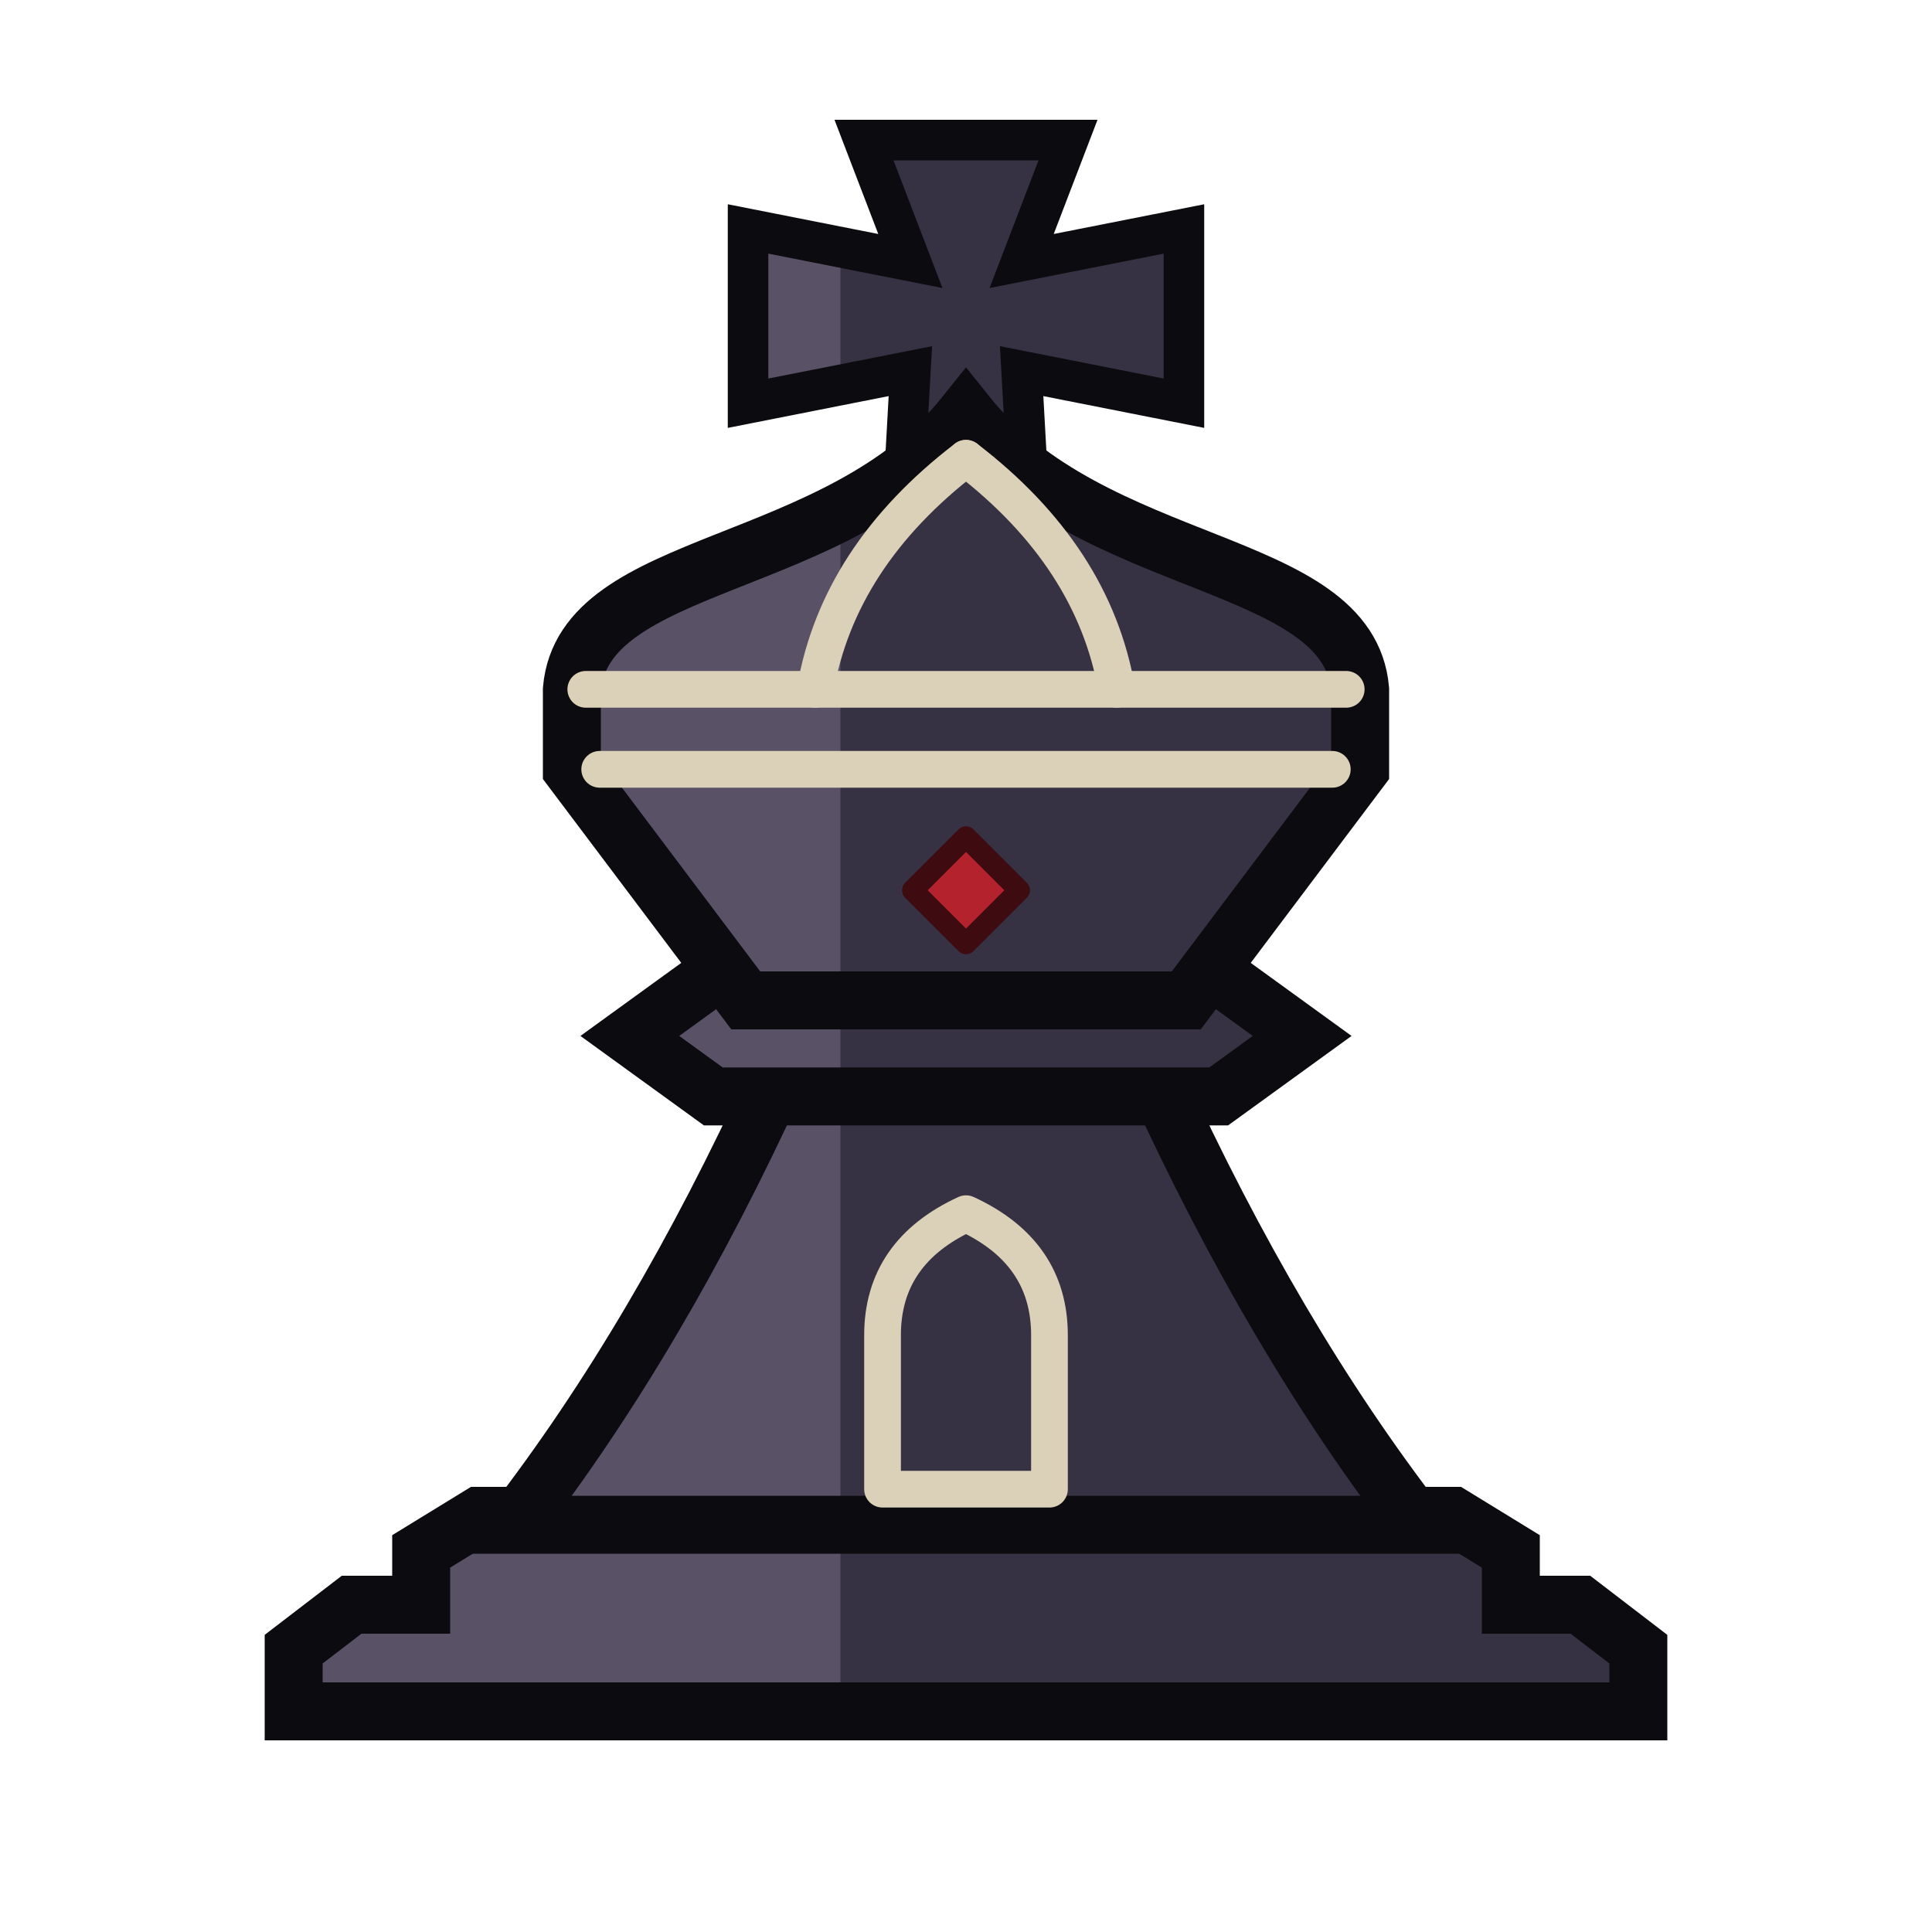
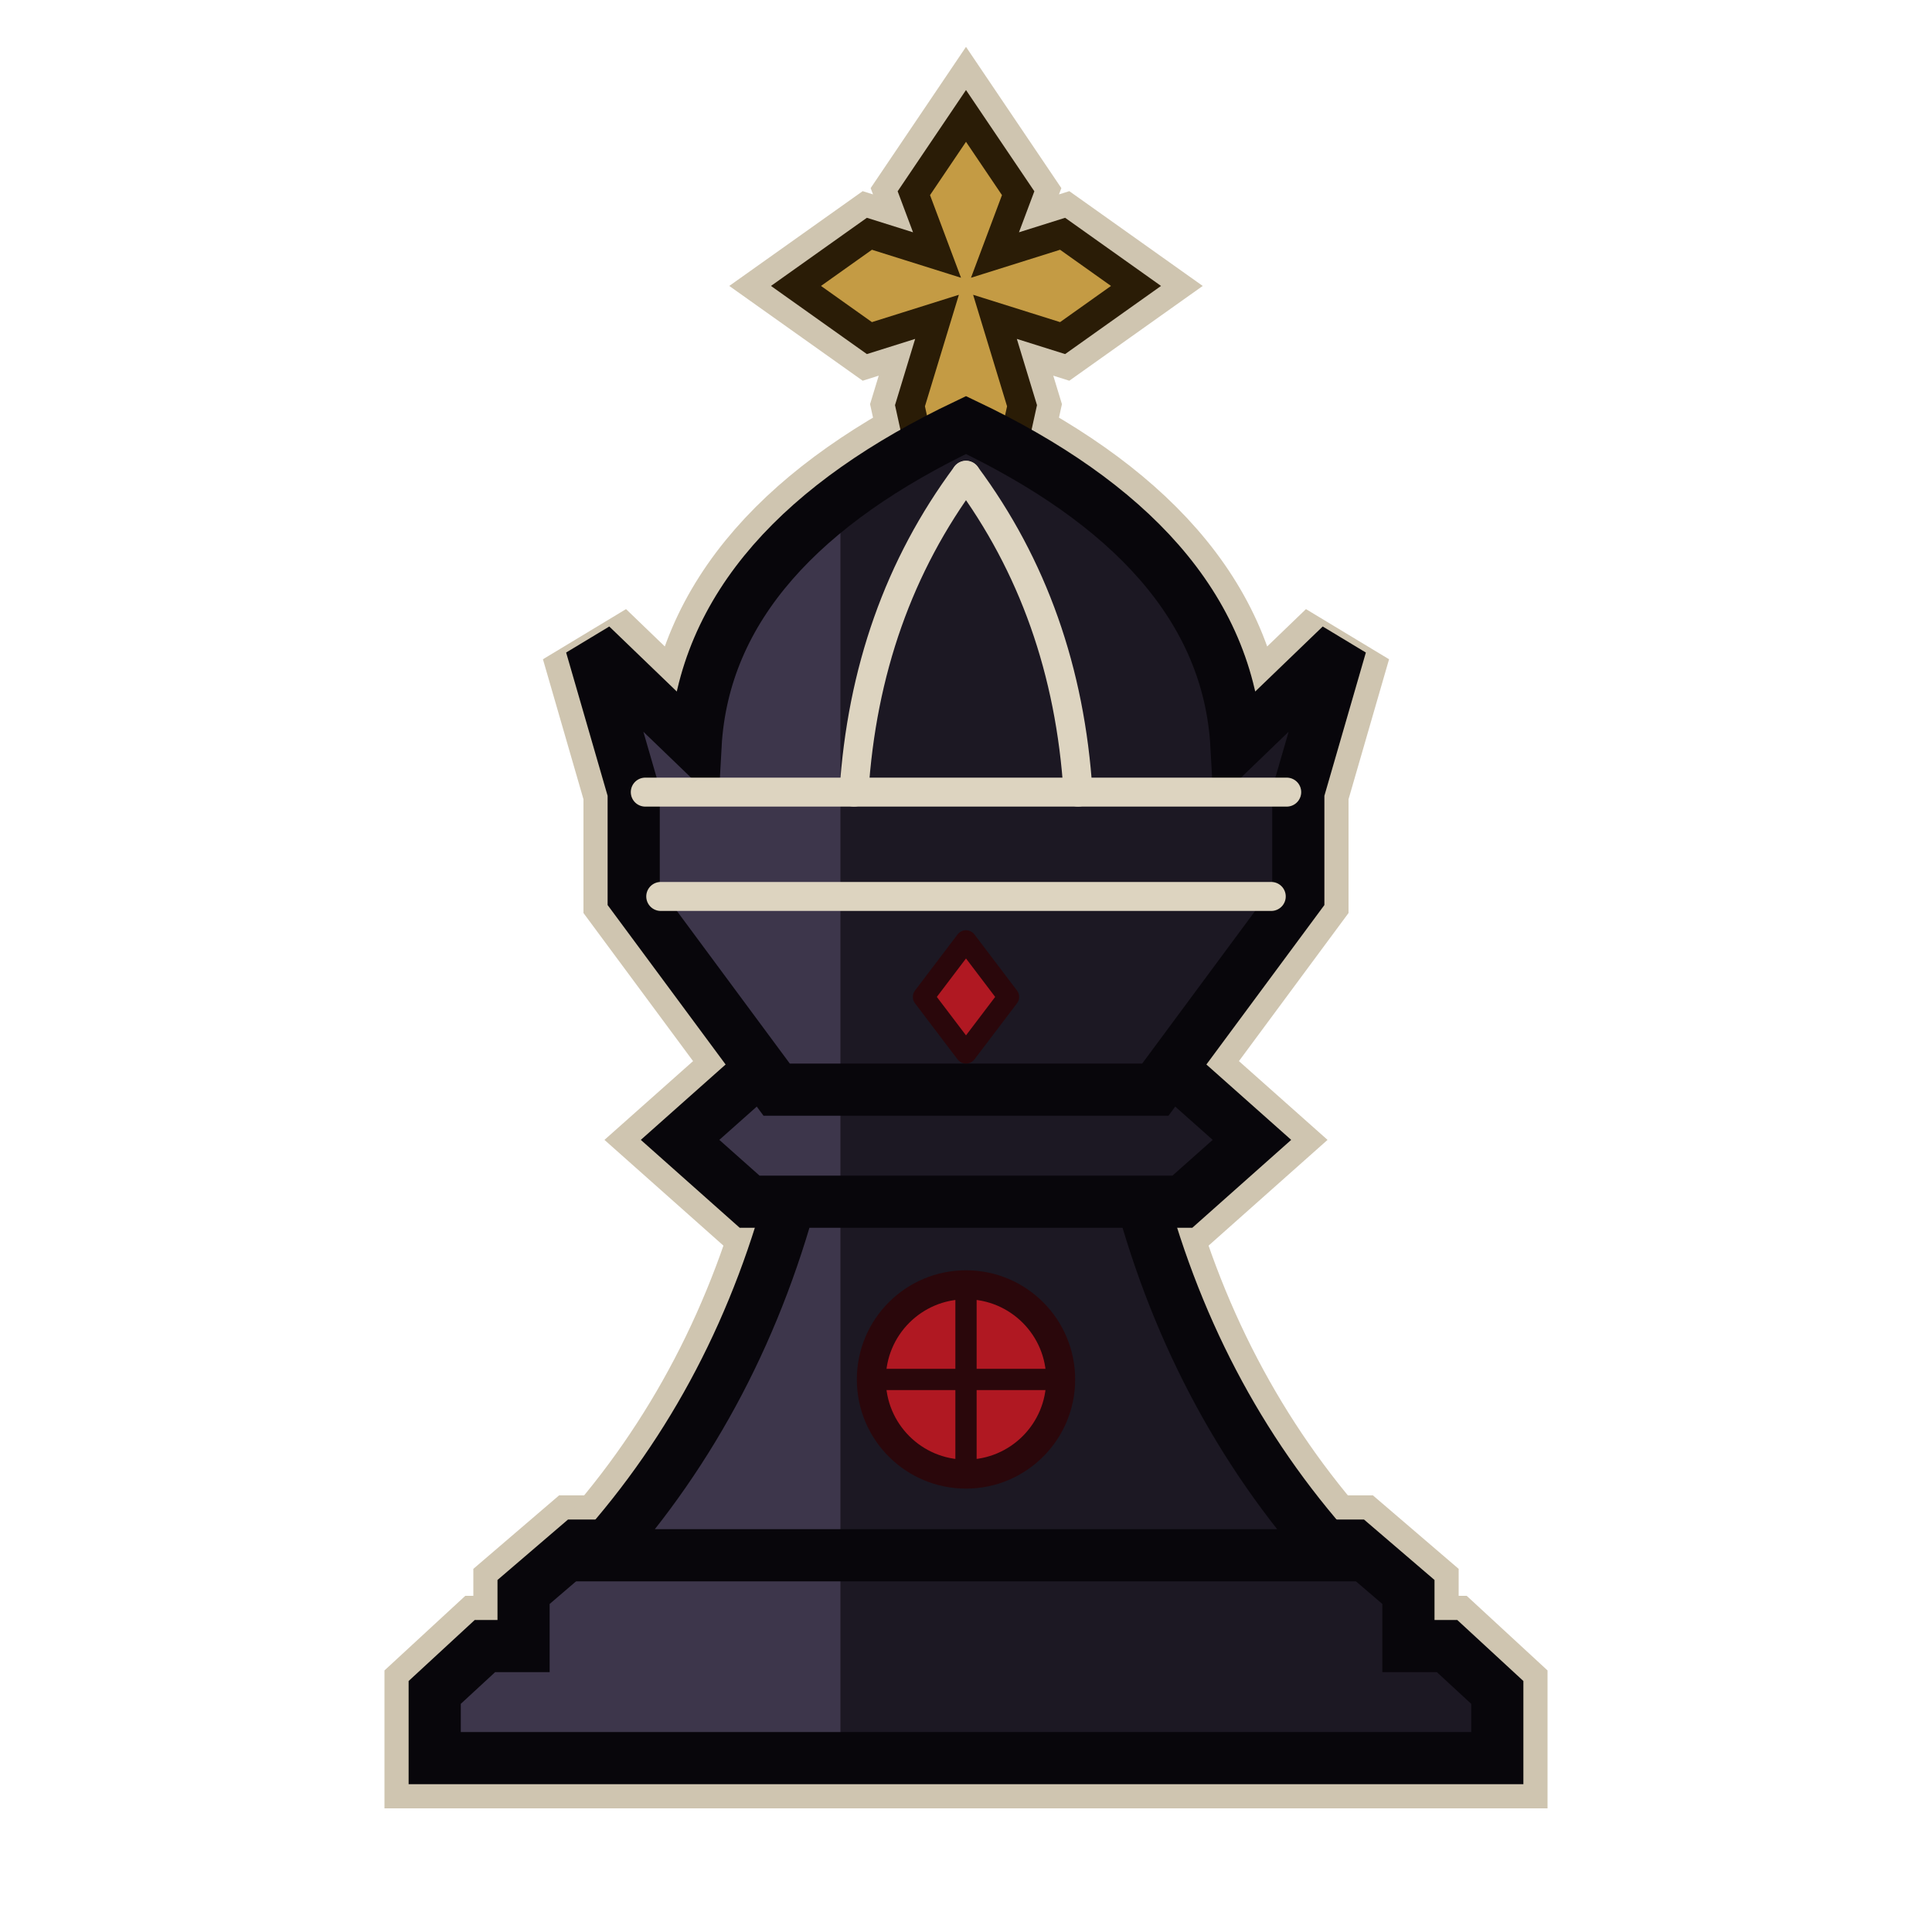
<svg xmlns="http://www.w3.org/2000/svg" viewBox="0 0 100 100" width="256" height="256">
  <defs>
    <clipPath id="p0">
-       <path d="M84.80,88.58 L84.80,85.36 L81.80,83.06 L78.20,83.06 L78.20,80.30 L75.20,78.46 L24.80,78.46 L21.80,80.30 L21.80,83.06 L18.20,83.06 L15.20,85.36 L15.20,88.58 Z" />
+       <path d="M50,91 L77.5,91 L77.5,87.6 L74.9,85.2 L72.9,85.2 L72.9,82.4 L70.1,80 L50,80 L29.9,80 L27.1,82.4 L27.1,85.2 L25.1,85.2 L22.5,87.6 L22.5,91 Z" />
    </clipPath>
    <clipPath id="p1">
-       <path d="M73.40,78.92 Q65.94,69.26 59.84,55.92 L40.16,55.92 Q34.06,69.26 26.60,78.92 Z" />
+       <path d="M69,80.5 Q61.66,72.31 58.8,61 L41.2,61 Q38.34,72.31 31,80.5 Z" />
    </clipPath>
    <clipPath id="p2">
-       <path d="M67.40,53.62 L63.08,50.49 L36.92,50.49 L32.60,53.62 L36.92,56.75 L63.08,56.75 Z" />
+       <path d="M64.8,59 L61.2,55.8 L38.8,55.8 L35.2,59 L38.8,62.2 L61.2,62.2 Z" />
    </clipPath>
    <clipPath id="p3">
-       <path d="M46.64,27.86 L47.12,19.21 L38.72,20.87 L38.72,11.85 L47.12,13.51 L44.72,7.25 L55.28,7.25 L52.88,13.51 L61.28,11.85 L61.28,20.87 L52.88,19.21 L53.36,27.86 Z" />
+       <path d="M50,6 L52.7,10 L51.5,13.2 L55,12.1 L58.8,14.8 L55,17.5 L51.5,16.4 L52.9,21 L51.8,26 L50,26 L48.2,26 L47.1,21 L48.5,16.4 L45,17.5 L41.2,14.8 L45,12.1 L48.5,13.2 L47.3,10 Z" />
    </clipPath>
    <clipPath id="p4">
-       <path d="M61.40,51.78 L70.40,39.82 L70.40,35.68 C69.80,28.78 56.60,29.70 50.00,21.42 L50.00,21.42 C43.40,29.70 30.20,28.78 29.60,35.68 L29.60,39.82 L38.60,51.78 Z" />
+       <path d="M59.8,56.4 L67.2,46.4 L67.2,41 L69.4,33.4 L64,38.6 C63.6,31.4 58.4,26 50,22 L50,22 C41.6,26 36.4,31.4 36,38.6 L30.6,33.4 L32.8,41 L32.8,46.4 L40.2,56.4 Z" />
    </clipPath>
  </defs>
-   <path d="M84.80,88.58 L84.80,85.36 L81.80,83.06 L78.20,83.06 L78.20,80.30 L75.20,78.46 L24.80,78.46 L21.80,80.30 L21.80,83.06 L18.20,83.06 L15.20,85.36 L15.20,88.58 Z" fill="#373243" />
+   <path d="M50,91 L77.5,91 L77.5,87.6 L74.9,85.2 L72.9,85.2 L72.9,82.4 L70.1,80 L50,80 L29.9,80 L27.1,82.4 L27.1,85.2 L25.1,85.2 L22.5,87.6 L22.5,91 Z" fill="none" stroke="#cfc5b0" stroke-width="5.2" stroke-linejoin="miter" stroke-miterlimit="3" />
+   <path d="M69,80.5 Q61.66,72.31 58.8,61 L41.2,61 Q38.34,72.31 31,80.5 Z" fill="none" stroke="#cfc5b0" stroke-width="5.2" stroke-linejoin="miter" stroke-miterlimit="3" />
+   <path d="M64.8,59 L61.2,55.8 L38.8,55.8 L35.2,59 L38.8,62.2 L61.2,62.2 Z" fill="none" stroke="#cfc5b0" stroke-width="5.2" stroke-linejoin="miter" stroke-miterlimit="3" />
+   <path d="M50,6 L52.7,10 L51.5,13.2 L55,12.1 L58.8,14.8 L55,17.5 L51.5,16.4 L52.9,21 L51.8,26 L50,26 L48.2,26 L47.1,21 L48.5,16.4 L45,17.5 L41.2,14.8 L45,12.1 L48.5,13.2 L47.3,10 Z" fill="none" stroke="#cfc5b0" stroke-width="4" stroke-linejoin="miter" stroke-miterlimit="3" />
+   <path d="M59.8,56.4 L67.2,46.4 L67.2,41 L69.4,33.4 L64,38.6 C63.6,31.4 58.4,26 50,22 L50,22 C41.6,26 36.4,31.4 36,38.6 L30.6,33.4 L32.8,41 L32.8,46.4 L40.2,56.4 Z" fill="none" stroke="#cfc5b0" stroke-width="5.2" stroke-linejoin="miter" stroke-miterlimit="3" />
+   <path d="M50,91 L77.5,91 L77.5,87.6 L74.9,85.2 L72.9,85.2 L72.9,82.4 L70.1,80 L50,80 L29.9,80 L27.1,82.4 L27.1,85.2 L25.1,85.2 L22.5,87.6 L22.5,91 Z" fill="#1c1823" />
  <g clip-path="url(#p0)">
-     <rect x="0" y="0" width="43.5" height="100" fill="#595267" />
+     <rect x="0" y="0" width="43.5" height="100" fill="#3d364b" />
  </g>
-   <path d="M84.80,88.58 L84.80,85.36 L81.80,83.06 L78.20,83.06 L78.20,80.30 L75.20,78.46 L24.80,78.46 L21.80,80.30 L21.80,83.06 L18.20,83.06 L15.20,85.36 L15.20,88.58 Z" fill="none" stroke="#0c0b10" stroke-width="3.0" stroke-linejoin="miter" stroke-miterlimit="3" />
-   <path d="M73.40,78.92 Q65.94,69.26 59.84,55.92 L40.16,55.92 Q34.06,69.26 26.60,78.92 Z" fill="#373243" />
+   <path d="M50,91 L77.5,91 L77.5,87.6 L74.9,85.2 L72.9,85.2 L72.9,82.4 L70.1,80 L50,80 L29.9,80 L27.1,82.4 L27.1,85.2 L25.1,85.2 L22.5,87.6 L22.5,91 Z" fill="none" stroke="#08060b" stroke-width="2.7" stroke-linejoin="miter" stroke-miterlimit="3" />
+   <path d="M69,80.5 Q61.66,72.31 58.8,61 L41.2,61 Q38.34,72.31 31,80.5 Z" fill="#1c1823" />
  <g clip-path="url(#p1)">
-     <rect x="0" y="0" width="43.5" height="100" fill="#595267" />
+     <rect x="0" y="0" width="43.5" height="100" fill="#3d364b" />
  </g>
-   <path d="M73.40,78.92 Q65.94,69.26 59.84,55.92 L40.16,55.92 Q34.06,69.26 26.60,78.92 Z" fill="none" stroke="#0c0b10" stroke-width="3.0" stroke-linejoin="miter" stroke-miterlimit="3" />
-   <path d="M67.40,53.62 L63.08,50.49 L36.92,50.49 L32.60,53.62 L36.92,56.75 L63.08,56.75 Z" fill="#373243" />
+   <path d="M69,80.5 Q61.66,72.31 58.8,61 L41.2,61 Q38.34,72.31 31,80.5 Z" fill="none" stroke="#08060b" stroke-width="2.7" stroke-linejoin="miter" stroke-miterlimit="3" />
+   <path d="M64.8,59 L61.2,55.8 L38.8,55.8 L35.2,59 L38.8,62.2 L61.2,62.2 Z" fill="#1c1823" />
  <g clip-path="url(#p2)">
-     <rect x="0" y="0" width="43.5" height="100" fill="#595267" />
+     <rect x="0" y="0" width="43.5" height="100" fill="#3d364b" />
  </g>
-   <path d="M67.40,53.62 L63.08,50.49 L36.92,50.49 L32.60,53.62 L36.92,56.75 L63.08,56.75 Z" fill="none" stroke="#0c0b10" stroke-width="3.0" stroke-linejoin="miter" stroke-miterlimit="3" />
-   <path d="M46.64,27.86 L47.12,19.21 L38.72,20.87 L38.72,11.85 L47.12,13.51 L44.72,7.25 L55.28,7.25 L52.88,13.51 L61.28,11.85 L61.28,20.87 L52.88,19.21 L53.36,27.86 Z" fill="#373243" />
-   <g clip-path="url(#p3)">
-     <rect x="0" y="0" width="43.5" height="100" fill="#595267" />
+   <path d="M64.8,59 L61.2,55.8 L38.8,55.8 L35.2,59 L38.8,62.2 L61.2,62.2 Z" fill="none" stroke="#08060b" stroke-width="2.7" stroke-linejoin="miter" stroke-miterlimit="3" />
+   <path d="M50,6 L52.7,10 L51.5,13.2 L55,12.1 L58.8,14.8 L55,17.5 L51.5,16.4 L52.9,21 L51.8,26 L50,26 L48.2,26 L47.1,21 L48.5,16.4 L45,17.5 L41.2,14.8 L45,12.1 L48.5,13.2 L47.3,10 Z" fill="#c49b44" stroke="#2a1c06" stroke-width="1.5" stroke-linejoin="miter" stroke-miterlimit="3" />
+   <path d="M59.8,56.4 L67.2,46.4 L67.2,41 L69.4,33.4 L64,38.6 C63.6,31.4 58.4,26 50,22 L50,22 C41.6,26 36.4,31.4 36,38.6 L30.6,33.4 L32.8,41 L32.8,46.4 L40.2,56.4 Z" fill="#1c1823" />
+   <g clip-path="url(#p4)">
+     <rect x="0" y="0" width="43.5" height="100" fill="#3d364b" />
  </g>
-   <path d="M46.64,27.86 L47.12,19.21 L38.72,20.87 L38.72,11.85 L47.12,13.51 L44.72,7.25 L55.28,7.25 L52.88,13.51 L61.28,11.85 L61.28,20.87 L52.88,19.21 L53.36,27.86 Z" fill="none" stroke="#0c0b10" stroke-width="2.1" stroke-linejoin="miter" stroke-miterlimit="3" />
-   <path d="M61.40,51.78 L70.40,39.82 L70.40,35.68 C69.80,28.78 56.60,29.70 50.00,21.42 L50.00,21.42 C43.40,29.70 30.20,28.78 29.60,35.68 L29.60,39.82 L38.60,51.78 Z" fill="#373243" />
-   <g clip-path="url(#p4)">
-     <rect x="0" y="0" width="43.5" height="100" fill="#595267" />
-   </g>
-   <path d="M61.40,51.78 L70.40,39.82 L70.40,35.68 C69.80,28.78 56.60,29.70 50.00,21.42 L50.00,21.42 C43.40,29.70 30.20,28.78 29.60,35.68 L29.60,39.82 L38.60,51.78 Z" fill="none" stroke="#0c0b10" stroke-width="3.0" stroke-linejoin="miter" stroke-miterlimit="3" />
-   <path d="M31.04,39.82 L68.96,39.82" fill="none" stroke="#dbd1b9" stroke-width="1.9" stroke-linecap="round" stroke-linejoin="round" />
-   <path d="M30.32,35.68 L69.68,35.68" fill="none" stroke="#dbd1b9" stroke-width="1.9" stroke-linecap="round" stroke-linejoin="round" />
-   <path d="M42.20,35.68 Q43.40,28.78 50.00,23.72" fill="none" stroke="#dbd1b9" stroke-width="1.9" stroke-linecap="round" stroke-linejoin="round" />
-   <path d="M57.80,35.68 Q56.60,28.78 50.00,23.72" fill="none" stroke="#dbd1b9" stroke-width="1.9" stroke-linecap="round" stroke-linejoin="round" />
-   <path d="M50.00,43.32 L52.76,46.08 L50.00,48.84 L47.24,46.08 Z" fill="#b3222d" stroke="#3d0b10" stroke-width="1.1" stroke-linejoin="round" />
-   <path d="M45.68,77.08 L45.68,69.11 Q45.68,64.81 50.00,62.82 Q54.32,64.81 54.32,69.11 L54.32,77.08 Z" fill="none" stroke="#dbd1b9" stroke-width="1.9" stroke-linecap="round" stroke-linejoin="round" />
+   <path d="M59.8,56.4 L67.2,46.4 L67.2,41 L69.4,33.4 L64,38.6 C63.6,31.4 58.4,26 50,22 L50,22 C41.6,26 36.4,31.4 36,38.6 L30.6,33.4 L32.8,41 L32.8,46.4 L40.2,56.4 Z" fill="none" stroke="#08060b" stroke-width="2.7" stroke-linejoin="miter" stroke-miterlimit="3" />
+   <path d="M34.2,46.4 L65.8,46.4" fill="none" stroke="#ddd4c0" stroke-width="1.5" stroke-linecap="round" stroke-linejoin="round" />
+   <path d="M33.4,41 L66.6,41" fill="none" stroke="#ddd4c0" stroke-width="1.5" stroke-linecap="round" stroke-linejoin="round" />
+   <path d="M44.2,41 Q44.8,31.6 50,24.6" fill="none" stroke="#ddd4c0" stroke-width="1.5" stroke-linecap="round" stroke-linejoin="round" />
+   <path d="M55.8,41 Q55.2,31.6 50,24.6" fill="none" stroke="#ddd4c0" stroke-width="1.5" stroke-linecap="round" stroke-linejoin="round" />
+   <path d="M50,48.7 L52.2,51.6 L50,54.5 L47.8,51.6 Z" fill="#b01822" stroke="#2a070b" stroke-width="1.1" stroke-linejoin="round" />
+   <path d="M45.1,71.4 A4.9,4.9 0 1 0 54.9,71.4 A4.9,4.9 0 1 0 45.1,71.4 Z" fill="#b01822" stroke="#2a070b" stroke-width="1.5" stroke-linejoin="miter" />
+   <path d="M50,66.5 L50,76.3 M45.1,71.4 L54.9,71.4" fill="none" stroke="#2a070b" stroke-width="1.1" stroke-linecap="butt" />
</svg>
